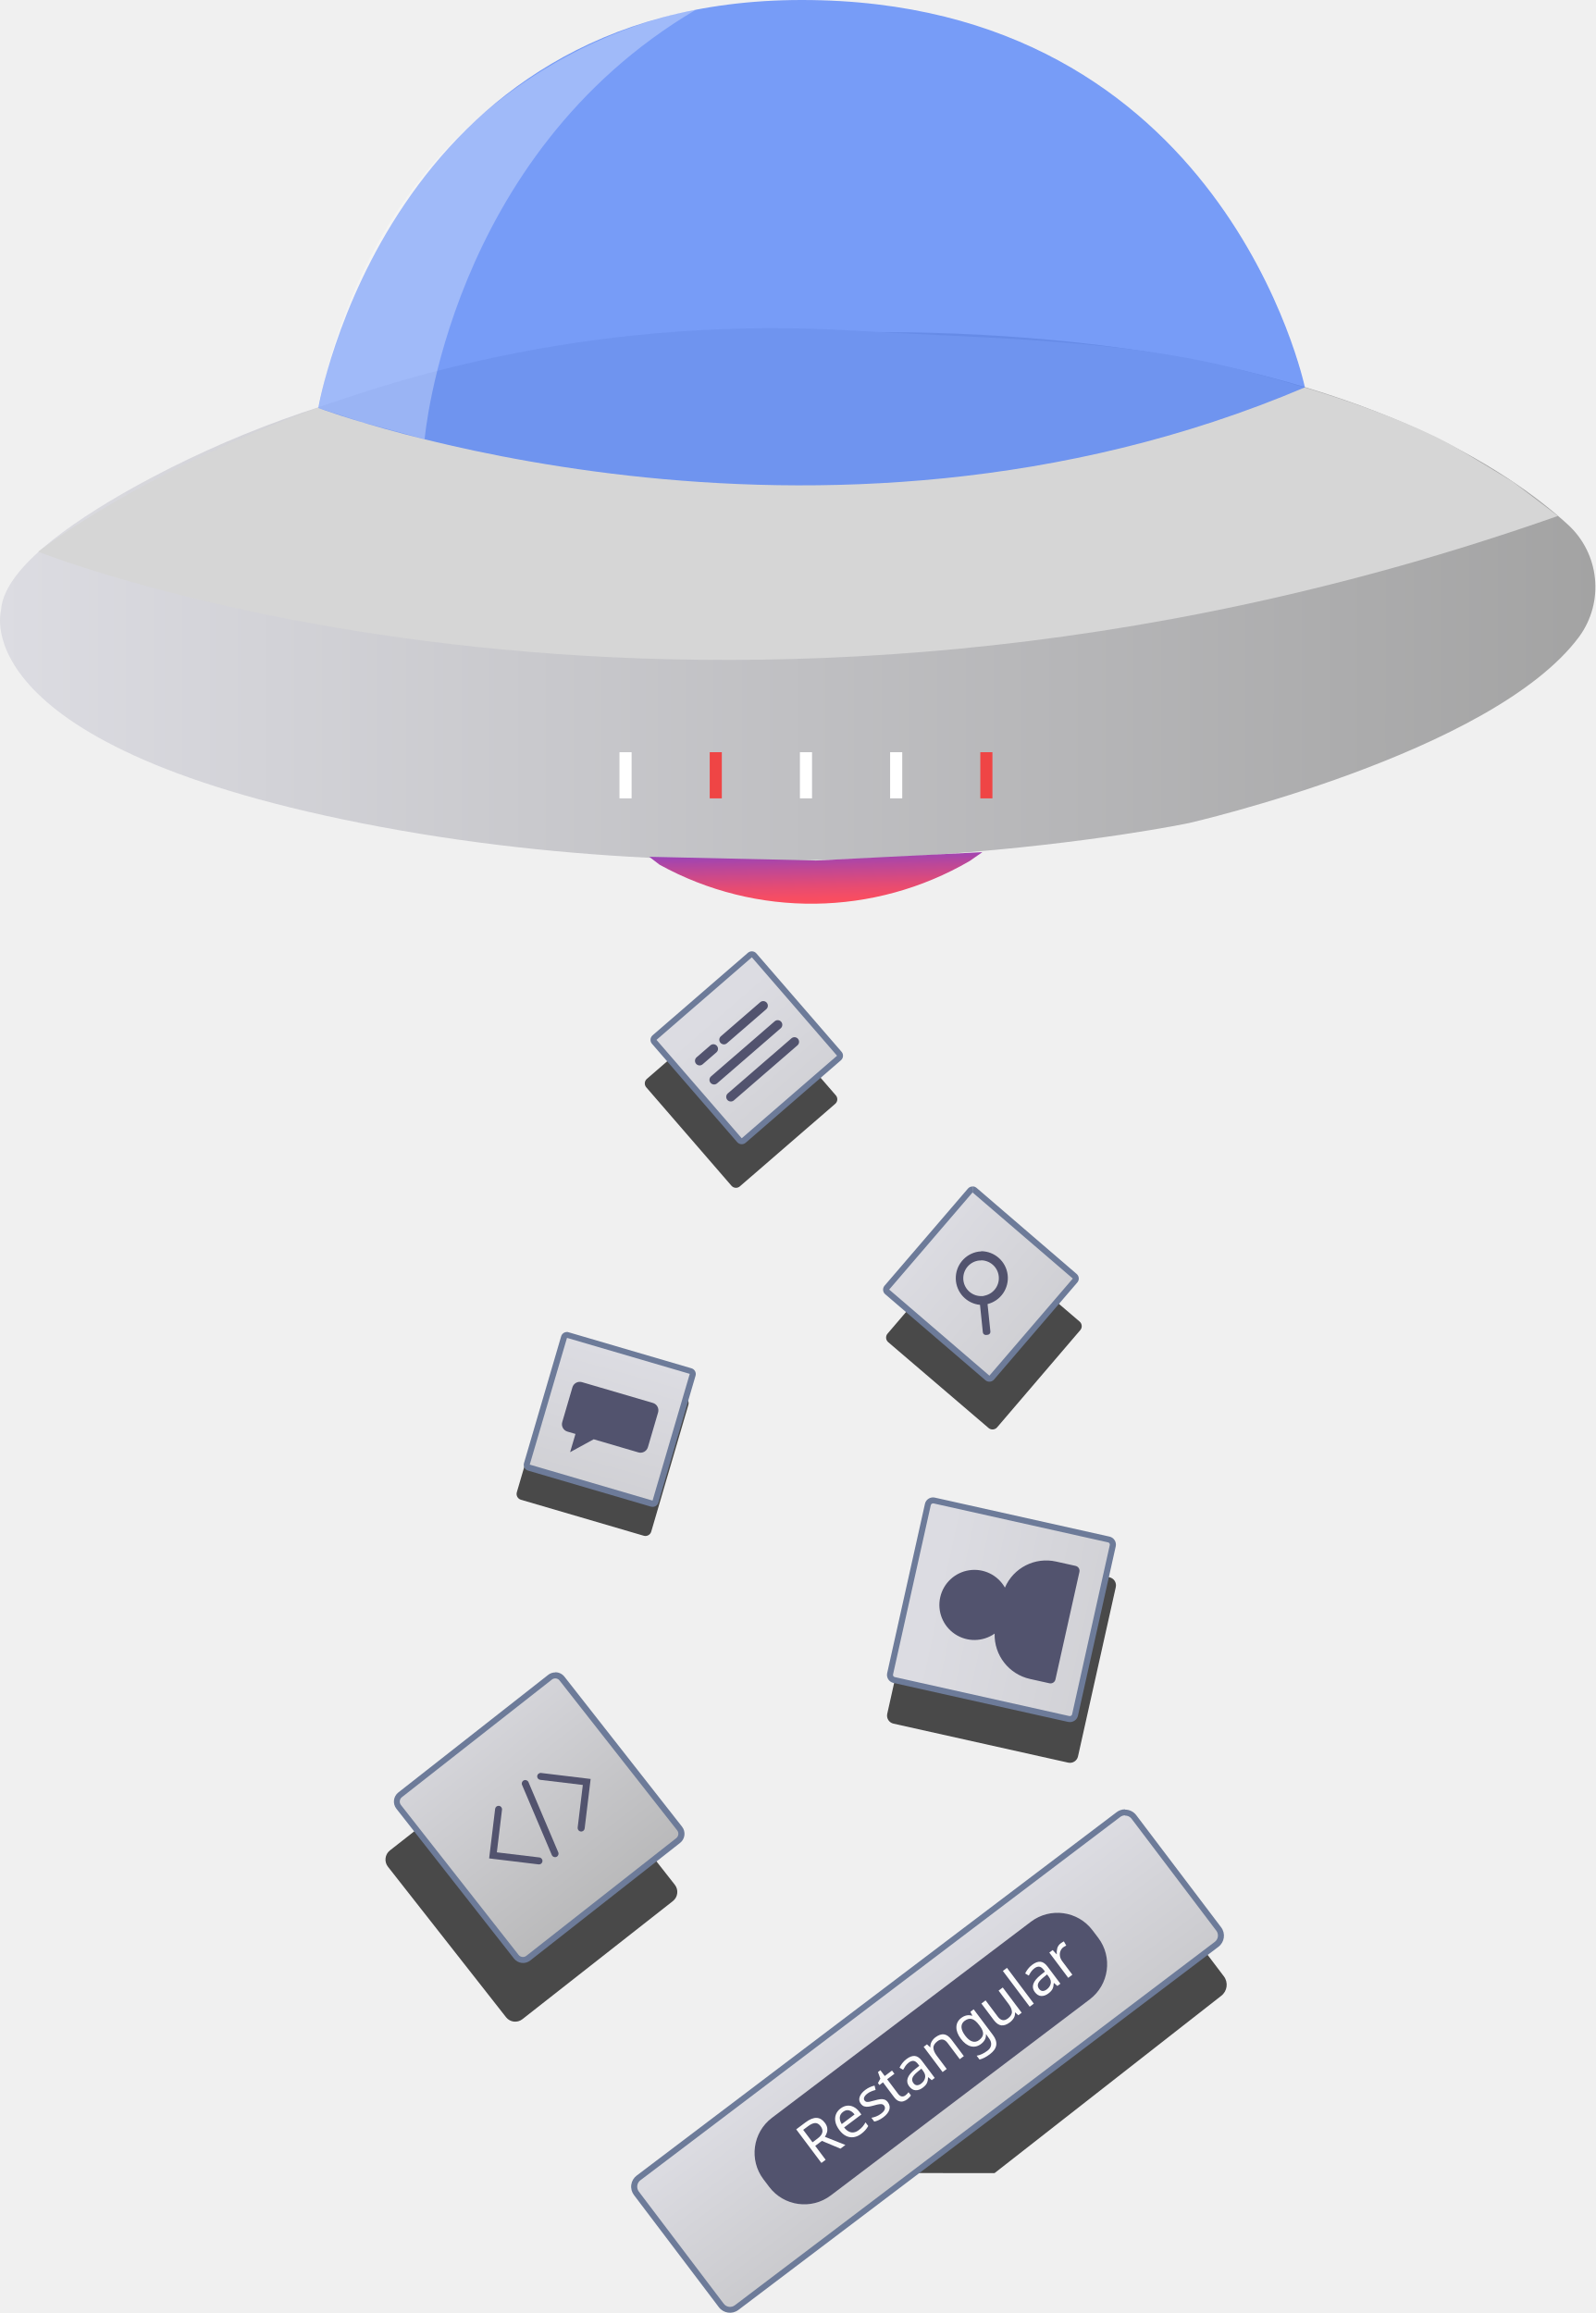
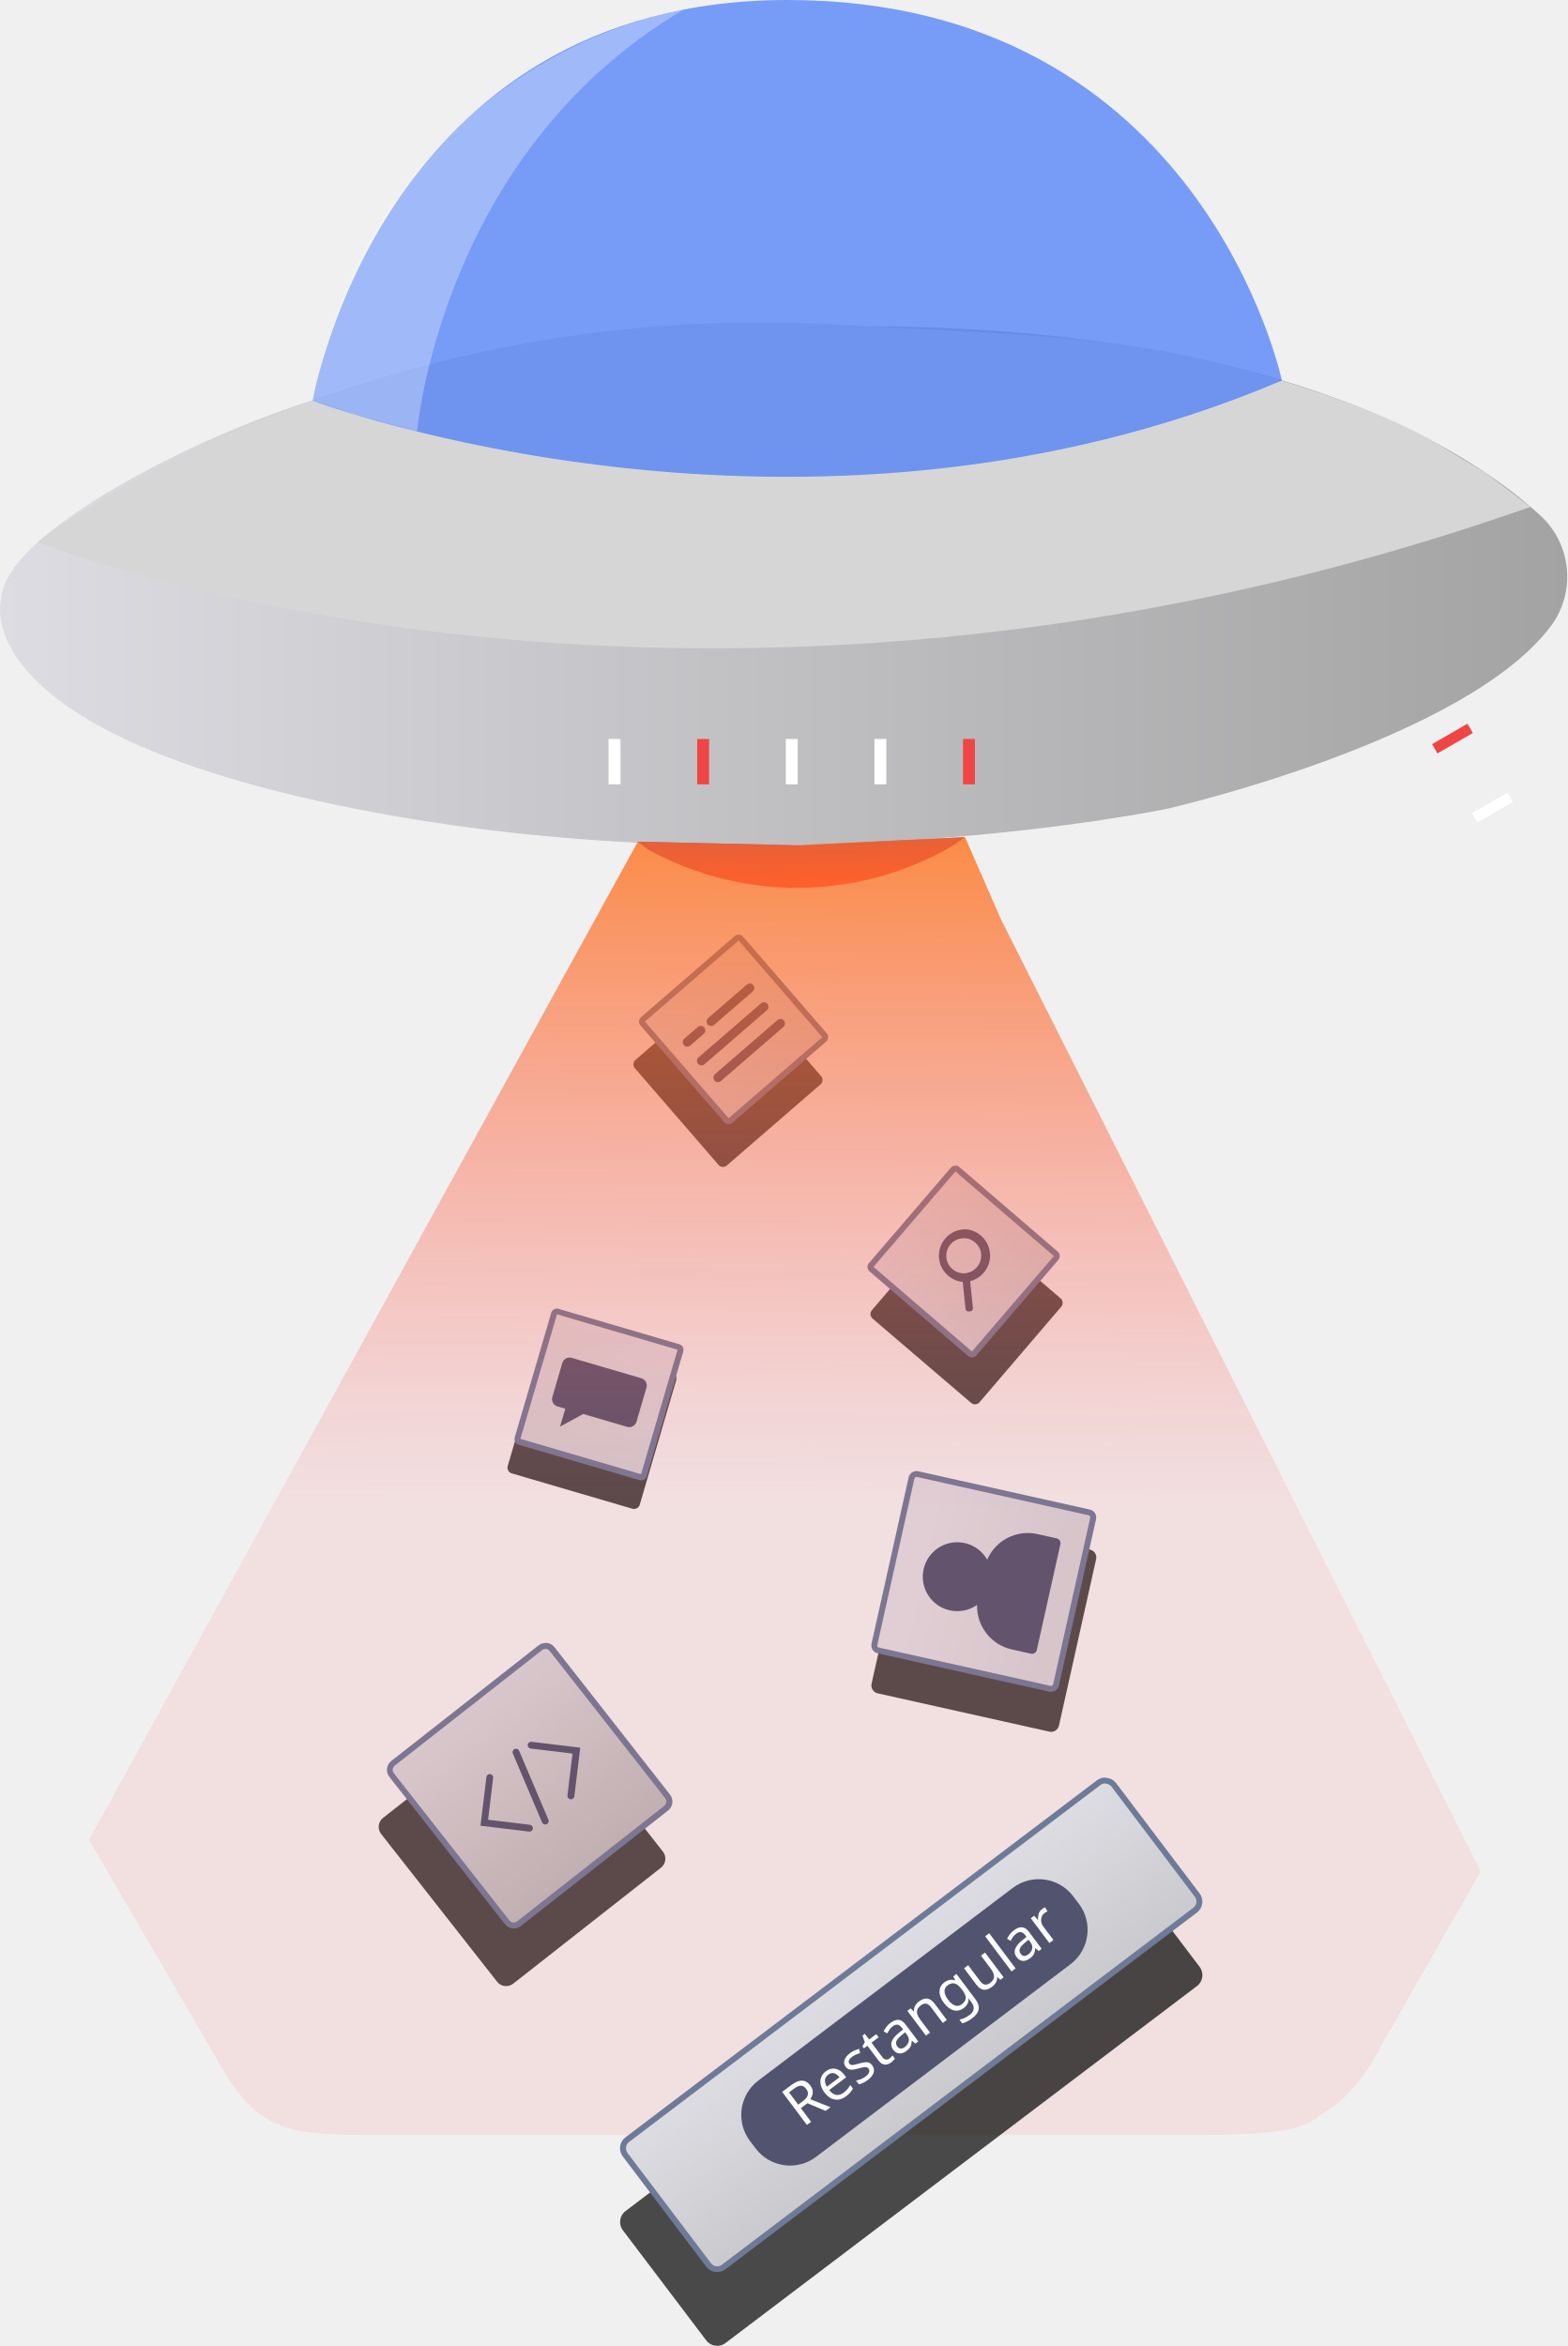
- <svg xmlns="http://www.w3.org/2000/svg" xmlns:xlink="http://www.w3.org/1999/xlink" viewBox="0 0 531.85 771.08">
+ <svg xmlns="http://www.w3.org/2000/svg" xmlns:xlink="http://www.w3.org/1999/xlink" viewBox="0 0 531.85 796.08">
  <defs>
-     <style>.cls-1{fill:#020202;}.cls-1,.cls-11{opacity:0.7;}.cls-2{fill:url(#linear-gradient);}.cls-3{fill:#6d7b99;}.cls-4{fill:#52536e;}.cls-5{fill:url(#linear-gradient-2);}.cls-6{fill:url(#linear-gradient-3);}.cls-7{fill:url(#linear-gradient-4);}.cls-8{fill:url(#linear-gradient-5);}.cls-9{fill:url(#linear-gradient-6);}.cls-10{fill:#d6d6d6;}.cls-11{fill:#4377f9;}.cls-12,.cls-14{fill:#fff;}.cls-12{opacity:0.3;}.cls-13{fill:url(#linear-gradient-7);}.cls-15{fill:#ef4545;}.cls-16{fill:url(#linear-gradient-8);}.cls-17{font-size:19.61px;fill:#fcfcfc;font-family:Avenir-Medium, Avenir;}</style>
+     <style>.cls-1,.cls-14{fill:#fff;}.cls-2{fill:#ef4545;}.cls-3{fill:#020202;}.cls-13,.cls-3{opacity:0.7;}.cls-4{fill:url(#linear-gradient);}.cls-5{fill:#6d7b99;}.cls-6{fill:#52536e;}.cls-7{fill:url(#linear-gradient-2);}.cls-8{fill:url(#linear-gradient-3);}.cls-9{fill:url(#linear-gradient-4);}.cls-10{fill:url(#linear-gradient-5);}.cls-11{fill:url(#linear-gradient-6);}.cls-12{fill:#d6d6d6;}.cls-13{fill:#4377f9;}.cls-14{opacity:0.3;}.cls-15{fill:url(#linear-gradient-7);}.cls-16{fill:url(#linear-gradient-8);}.cls-17{fill:url(#linear-gradient-9);}.cls-18{font-size:19.61px;fill:#fcfcfc;font-family:Avenir-Medium, Avenir;}</style>
    <linearGradient id="linear-gradient" x1="1165.04" y1="375.43" x2="1166.44" y2="536.58" gradientTransform="matrix(0.76, -0.65, 0.65, 0.76, -892.6, 810.99)" gradientUnits="userSpaceOnUse">
      <stop offset="0" stop-color="#dcdce2" />
      <stop offset="1" stop-color="#b2b2b2" />
    </linearGradient>
    <linearGradient id="linear-gradient-2" x1="-879.29" y1="1513.11" x2="-877.88" y2="1676.68" gradientTransform="matrix(0.96, 0.28, -0.28, 0.96, 1478.83, -753.8)" xlink:href="#linear-gradient" />
    <linearGradient id="linear-gradient-3" x1="1188.05" y1="33.14" x2="1180.43" y2="140.63" gradientTransform="translate(-756.11 1336.87) rotate(-42.18)" xlink:href="#linear-gradient" />
    <linearGradient id="linear-gradient-4" x1="1885.77" y1="1342.03" x2="1887.7" y2="1566.28" gradientTransform="matrix(0.22, -0.98, 0.98, 0.22, -1417.49, 2078.33)" xlink:href="#linear-gradient" />
    <linearGradient id="linear-gradient-5" x1="1130.17" y1="1010.88" x2="1131.58" y2="1174.45" gradientTransform="matrix(0.65, -0.76, 0.76, 0.65, -1193.69, 612.65)" xlink:href="#linear-gradient" />
    <linearGradient id="linear-gradient-6" y1="198.83" x2="531.85" y2="198.83" gradientUnits="userSpaceOnUse">
      <stop offset="0" stop-color="#dcdce2" />
      <stop offset="1" stop-color="#a3a3a3" />
    </linearGradient>
    <linearGradient id="linear-gradient-7" x1="272.35" y1="302.74" x2="271.82" y2="278.56" gradientUnits="userSpaceOnUse">
      <stop offset="0.03" stop-color="#ff4e5b" />
      <stop offset="0.16" stop-color="#f54d64" />
      <stop offset="0.17" stop-color="#f44d65" />
      <stop offset="0.31" stop-color="#e44b74" />
      <stop offset="0.58" stop-color="#ba479a" />
      <stop offset="0.96" stop-color="#7640d8" />
      <stop offset="1" stop-color="#6e3fe0" />
    </linearGradient>
-     <linearGradient id="linear-gradient-8" x1="32.39" y1="2555.8" x2="32.39" y2="2684.05" gradientTransform="matrix(0.8, -0.6, 0.6, 0.8, -1275.51, -1352.55)" xlink:href="#linear-gradient" />
+     <linearGradient id="linear-gradient-8" x1="268.66" y1="265.34" x2="267.1" y2="512.47" gradientUnits="userSpaceOnUse">
+       <stop offset="0.01" stop-color="#ff6c08" stop-opacity="0.8" />
+       <stop offset="0.2" stop-color="#ff661a" stop-opacity="0.65" />
+       <stop offset="0.58" stop-color="#ff593d" stop-opacity="0.36" />
+       <stop offset="0.86" stop-color="#ff5153" stop-opacity="0.17" />
+       <stop offset="1" stop-color="#ff4e5b" stop-opacity="0.1" />
+     </linearGradient>
+     <linearGradient id="linear-gradient-9" x1="32.39" y1="2555.8" x2="32.39" y2="2684.05" gradientTransform="matrix(0.8, -0.6, 0.6, 0.8, -1275.51, -1352.55)" xlink:href="#linear-gradient" />
  </defs>
  <g id="Layer_2" data-name="Layer 2">
    <g id="Art">
-       <rect class="cls-1" x="224.03" y="340.1" width="46.03" height="47.38" rx="1.99" ry="1.99" transform="translate(-177.84 250.45) rotate(-40.88)" />
-       <path class="cls-2" d="M247.25,380.45a1,1,0,0,1-.75-.34L218.1,347.3a1,1,0,0,1-.24-.72,1,1,0,0,1,.34-.68L250,318.38a1,1,0,0,1,.65-.24,1,1,0,0,1,.75.34l28.4,32.81a1,1,0,0,1-.1,1.4L247.9,380.21A1,1,0,0,1,247.25,380.45Z" />
-       <path class="cls-3" d="M250.64,319.14l28.4,32.8-31.78,27.52-28.41-32.8,31.79-27.52m0-2a2,2,0,0,0-1.31.49l-31.78,27.51a2,2,0,0,0-.21,2.82l28.41,32.8a2,2,0,0,0,1.51.69,2,2,0,0,0,1.3-.48l31.78-27.52a2,2,0,0,0,.21-2.81l-28.41-32.81a2,2,0,0,0-1.5-.69Z" />
-       <rect class="cls-4" x="233.09" y="349.24" width="31.13" height="3.08" rx="1.54" ry="1.54" transform="translate(-168.93 248.33) rotate(-40.88)" />
-       <rect class="cls-4" x="237.68" y="339.38" width="20.42" height="3.08" rx="1.54" ry="1.54" transform="translate(-162.67 245.42) rotate(-40.88)" />
-       <rect class="cls-4" x="230.95" y="350.07" width="9.16" height="3.08" rx="1.54" ry="1.54" transform="translate(-172.68 239.95) rotate(-40.88)" />
-       <rect class="cls-4" x="238.68" y="354.91" width="31.13" height="3.08" rx="1.54" ry="1.54" transform="translate(-171.28 253.38) rotate(-40.88)" />
-       <rect class="cls-1" x="177.52" y="458.88" width="46.69" height="48.06" rx="2.02" ry="2.02" transform="translate(143.9 -37) rotate(16.33)" />
-       <path class="cls-5" d="M217.53,501.31a.92.92,0,0,1-.29,0l-40.93-12a1,1,0,0,1-.61-.49,1,1,0,0,1-.08-.78L188,445.77a1,1,0,0,1,1-.74,1,1,0,0,1,.29.05l40.92,12a1,1,0,0,1,.69,1.27l-12.37,42.24A1,1,0,0,1,217.53,501.31Z" />
-       <path class="cls-3" d="M189,444v2l40.94,12-12.4,42.25-40.94-12L189,446.05a0,0,0,0,1,0,0v-2m0,0a2,2,0,0,0-1.94,1.46l-12.38,42.24a2,2,0,0,0,1.37,2.51l40.93,12a1.87,1.87,0,0,0,.57.08,2,2,0,0,0,1.94-1.45l12.37-42.24a2,2,0,0,0-1.37-2.51l-40.92-12A1.93,1.93,0,0,0,189,444Z" />
-       <path class="cls-4" d="M217.64,467.69,194,460.76a2.57,2.57,0,0,0-3.18,1.74l-3.39,11.58a2.55,2.55,0,0,0,1.74,3.17l2.67.78-1.79,6.08,7.86-4.3,14.9,4.37a2.56,2.56,0,0,0,3.18-1.74l3.39-11.57A2.56,2.56,0,0,0,217.64,467.69Z" />
-       <rect class="cls-1" x="139.31" y="588.1" width="71.22" height="71.22" rx="3.86" ry="3.86" transform="matrix(0.79, -0.62, 0.62, 0.79, -347.74, 241.04)" />
-       <path class="cls-6" d="M174.33,653.39a2.85,2.85,0,0,1-2.26-1.1l-39.19-49.95a2.77,2.77,0,0,1-.59-2.11,2.86,2.86,0,0,1,1.07-1.91l49.95-39.19a2.87,2.87,0,0,1,4,.48l39.2,49.95a2.86,2.86,0,0,1,.59,2.11,2.91,2.91,0,0,1-1.08,1.91l-49.95,39.19A2.78,2.78,0,0,1,174.33,653.39Z" />
-       <path class="cls-3" d="M185.07,559.52a1.82,1.82,0,0,1,1.47.71l39.2,49.95a1.82,1.82,0,0,1,.38,1.37,1.87,1.87,0,0,1-.7,1.24L175.47,652a1.81,1.81,0,0,1-1.14.4,1.85,1.85,0,0,1-1.47-.72l-39.2-49.95a1.86,1.86,0,0,1,.32-2.61l50-39.2a1.79,1.79,0,0,1,1.14-.39m0-2a3.82,3.82,0,0,0-2.38.82l-49.95,39.2a3.86,3.86,0,0,0-.65,5.42l39.2,49.95a3.85,3.85,0,0,0,5.42.65l49.95-39.2a3.85,3.85,0,0,0,.65-5.42l-39.2-50a3.84,3.84,0,0,0-3-1.47Z" />
-       <path class="cls-4" d="M193.57,610.56h0a1.18,1.18,0,0,1-1-1.3l1.72-14.21-14.21-1.71a1.17,1.17,0,0,1-1-1.29h0a1.17,1.17,0,0,1,1.3-1l16.52,2-2,16.52A1.16,1.16,0,0,1,193.57,610.56Z" />
-       <rect class="cls-4" x="178.87" y="592.42" width="2.33" height="27.73" rx="1.16" ry="1.16" transform="translate(-222.55 118.52) rotate(-23)" />
-       <path class="cls-4" d="M179.58,621.53l-16.52-2,2-16.52a1.15,1.15,0,0,1,1.29-1h0a1.16,1.16,0,0,1,1,1.29l-1.72,14.21,14.21,1.71a1.18,1.18,0,0,1,1,1.3h0A1.16,1.16,0,0,1,179.58,621.53Z" />
-       <rect class="cls-1" x="302.2" y="517.6" width="63.3" height="65.16" rx="2.74" ry="2.74" transform="translate(-275.82 756.22) rotate(-77.42)" />
-       <path class="cls-7" d="M356.67,573.08a1.69,1.69,0,0,1-.38,0l-58.24-13a1.75,1.75,0,0,1-1.32-2.08l12.59-56.43a1.74,1.74,0,0,1,1.7-1.36,1.69,1.69,0,0,1,.38,0l58.24,13a1.79,1.79,0,0,1,1.09.77,1.73,1.73,0,0,1,.23,1.31l-12.59,56.43A1.74,1.74,0,0,1,356.67,573.08Z" />
-       <path class="cls-3" d="M311,501.18a.44.44,0,0,1,.16,0l58.24,13a.74.74,0,0,1,.56.89L357.4,571.5a.76.76,0,0,1-.73.58h-.16l-58.24-13a.73.73,0,0,1-.56-.88l12.58-56.43a.76.76,0,0,1,.73-.58m0-2a2.75,2.75,0,0,0-2.68,2.14l-12.59,56.43a2.74,2.74,0,0,0,2.08,3.27l58.24,13a3.21,3.21,0,0,0,.6.06,2.74,2.74,0,0,0,2.68-2.14l12.59-56.43a2.74,2.74,0,0,0-2.08-3.27l-58.24-13a2.58,2.58,0,0,0-.6-.07Z" />
-       <path class="cls-4" d="M335,529.25a11.69,11.69,0,1,0-3.43,15.34,15.07,15.07,0,0,0,11.75,15.11l6.52,1.45a1.67,1.67,0,0,0,2-1.26l8-35.87a1.68,1.68,0,0,0-1.27-2l-6.52-1.45A15,15,0,0,0,335,529.25Z" />
-       <rect class="cls-1" x="304.57" y="420.86" width="46.69" height="48.06" rx="2.02" ry="2.02" transform="matrix(0.65, -0.76, 0.76, 0.65, -223.26, 404.04)" />
-       <path class="cls-8" d="M329.86,459.61a1,1,0,0,1-.66-.24L295.79,430.7a1,1,0,0,1-.11-1.44l27.77-32.36a1,1,0,0,1,.78-.36,1,1,0,0,1,.67.25l33.4,28.66a1,1,0,0,1,.11,1.44l-27.77,32.37A1,1,0,0,1,329.86,459.61Z" />
-       <path class="cls-3" d="M324.23,395.54l0,2,33.4,28.69-27.8,32.37-33.41-28.7,27.77-32.36h0v-2m0,0a2,2,0,0,0-1.53.71l-27.78,32.36a2,2,0,0,0,.22,2.85l33.41,28.67a2,2,0,0,0,1.31.48,2,2,0,0,0,1.54-.7l27.77-32.37a2,2,0,0,0-.22-2.85L325.55,396a2,2,0,0,0-1.32-.49Z" />
-       <path class="cls-4" d="M327.05,420.15a5.95,5.95,0,0,1,1.43,11.72l-.82.2-.85,0a5.95,5.95,0,0,1-.38-11.86c.2,0,.41,0,.62,0m0-3c-.31,0-.62,0-.93.05A8.95,8.95,0,0,0,326.7,435l.94,9.15a1,1,0,0,0,1,.89h.1l.53-.06a1,1,0,0,0,.89-1.09l-.95-9.15a8.95,8.95,0,0,0-2.15-17.63Z" />
-       <path class="cls-9" d="M.33,203.63s-13.19,45.9,126.43,72,269.6-1.25,269.6-1.25,101.26-23.14,130.13-62.2a28.16,28.16,0,0,0-3.87-37.35C503.14,157,455.27,124.4,358,114.08c-85-9-164,1.81-211.53,11.27a349.18,349.18,0,0,0-101.72,37C22.08,175,1,190.22.33,203.63Z" />
-       <path class="cls-10" d="M519.36,172C233.55,272.56,12.74,183.9,12.74,183.9S119.8,100.3,285,110.25c40.87,2.47,80.3,2.6,117.5,10.43,21.24,4.47,63.42,16.65,85,29.77l16.79,10.13Z" />
-       <path class="cls-11" d="M435,129.13C272,198.4,106.12,136,106.12,136S129.18,0,267.28,0C408.07,0,435,129.13,435,129.13Z" />
-       <path class="cls-12" d="M141.56,146.44S149.42,51.93,232,3.24C232,3.24,130,17.71,106.12,136l14.65,4.79Z" />
-       <path class="cls-13" d="M216.43,285.63l3.45,2.64A104.9,104.9,0,0,0,323.3,287l4.18-2.92L272,286.86Z" />
-       <rect class="cls-14" x="206.51" y="250.76" width="4.04" height="15.39" />
-       <rect class="cls-15" x="236.59" y="250.76" width="4.04" height="15.39" />
-       <rect class="cls-14" x="266.66" y="250.76" width="4.04" height="15.39" />
-       <rect class="cls-14" x="296.73" y="250.76" width="4.04" height="15.39" />
-       <rect class="cls-15" x="326.8" y="250.76" width="4.04" height="15.39" />
-       <path class="cls-1" d="M407.09,665.36l-75.55,59.09-67.65-.06c-2,1.54-16.37-14.85-17.92-16.89l-3.58.63c-1.55-2,20.19-.88,22.23-2.43l108.56-85.13a4.64,4.64,0,0,1,6.5.89L408,658.86A4.65,4.65,0,0,1,407.09,665.36Z" />
-       <path class="cls-16" d="M243.35,770.08a3.62,3.62,0,0,1-2.9-1.44l-28.31-37.4a3.6,3.6,0,0,1-.71-2.69,3.67,3.67,0,0,1,1.41-2.41L372.88,605a3.64,3.64,0,0,1,5.09.71l28.31,37.4a3.6,3.6,0,0,1,.71,2.69,3.67,3.67,0,0,1-1.41,2.4l-160,121.15A3.62,3.62,0,0,1,243.35,770.08Z" />
-       <path class="cls-3" d="M375.07,605.26h0a2.65,2.65,0,0,1,2.11,1l28.31,37.4a2.64,2.64,0,0,1-.52,3.69l-160,121.15a2.63,2.63,0,0,1-3.7-.51l-28.31-37.39a2.7,2.7,0,0,1-.51-2,2.64,2.64,0,0,1,1-1.74l160-121.15a2.6,2.6,0,0,1,1.59-.53m0-2a4.59,4.59,0,0,0-2.8.94l-160,121.15a4.62,4.62,0,0,0-.9,6.49l28.31,37.4a4.64,4.64,0,0,0,6.5.9L406.18,649a4.64,4.64,0,0,0,.9-6.5l-28.31-37.4a4.63,4.63,0,0,0-3.7-1.83Z" />
-       <rect class="cls-4" x="241.5" y="670.07" width="137.57" height="32.47" rx="14.65" ry="14.65" transform="translate(-351.34 326.39) rotate(-37.13)" />
-       <text class="cls-17" transform="matrix(0.8, -0.6, 0.6, 0.8, 272.3, 722.2)">Restangular</text>
+       <rect class="cls-1" x="504.61" y="267.12" width="3.64" height="13.86" transform="translate(522.33 849.65) rotate(-120)" />
+       <rect class="cls-2" x="485.96" y="248.78" width="13.86" height="3.64" transform="translate(-59.26 280.04) rotate(-30)" />
+       <rect class="cls-1" x="477.53" y="220.22" width="3.64" height="13.86" transform="matrix(-0.5, -0.87, 0.87, -0.5, 522.33, 755.84)" />
+       <rect class="cls-1" x="463.99" y="196.76" width="3.64" height="13.86" transform="translate(522.33 708.94) rotate(-120)" />
+       <rect class="cls-2" x="445.34" y="178.42" width="13.86" height="3.64" transform="translate(-29.53 250.3) rotate(-30)" />
+       <rect class="cls-3" x="224.03" y="340.1" width="46.03" height="47.38" rx="1.99" ry="1.99" transform="translate(-177.84 250.45) rotate(-40.88)" />
+       <path class="cls-4" d="M247.25,380.45a1,1,0,0,1-.75-.34L218.1,347.3a1,1,0,0,1-.24-.72,1,1,0,0,1,.34-.68L250,318.38a1,1,0,0,1,.65-.24,1,1,0,0,1,.75.34l28.4,32.81a1,1,0,0,1-.1,1.4L247.9,380.21A1,1,0,0,1,247.25,380.45Z" />
+       <path class="cls-5" d="M250.64,319.14l28.4,32.8-31.78,27.52-28.41-32.8,31.79-27.52m0-2a2,2,0,0,0-1.31.49l-31.78,27.51a2,2,0,0,0-.21,2.82l28.41,32.8a2,2,0,0,0,1.51.69,2,2,0,0,0,1.3-.48l31.78-27.52a2,2,0,0,0,.21-2.81l-28.41-32.81a2,2,0,0,0-1.5-.69Z" />
+       <rect class="cls-6" x="233.09" y="349.24" width="31.13" height="3.08" rx="1.54" ry="1.54" transform="translate(-168.93 248.33) rotate(-40.88)" />
+       <rect class="cls-6" x="237.68" y="339.38" width="20.42" height="3.08" rx="1.54" ry="1.54" transform="translate(-162.67 245.42) rotate(-40.88)" />
+       <rect class="cls-6" x="230.95" y="350.07" width="9.16" height="3.08" rx="1.54" ry="1.54" transform="translate(-172.68 239.95) rotate(-40.88)" />
+       <rect class="cls-6" x="238.68" y="354.91" width="31.13" height="3.08" rx="1.54" ry="1.54" transform="translate(-171.28 253.38) rotate(-40.88)" />
+       <rect class="cls-3" x="177.52" y="458.88" width="46.69" height="48.06" rx="2.02" ry="2.02" transform="translate(143.9 -37) rotate(16.33)" />
+       <path class="cls-7" d="M217.53,501.31a.92.92,0,0,1-.29,0l-40.93-12a1,1,0,0,1-.61-.49,1,1,0,0,1-.08-.78L188,445.77a1,1,0,0,1,1-.74,1,1,0,0,1,.29.05l40.92,12a1,1,0,0,1,.69,1.27l-12.37,42.24A1,1,0,0,1,217.53,501.31Z" />
+       <path class="cls-5" d="M189,444v2l40.94,12-12.4,42.25-40.94-12L189,446.05a0,0,0,0,1,0,0v-2m0,0a2,2,0,0,0-1.94,1.46l-12.38,42.24a2,2,0,0,0,1.37,2.51l40.93,12a1.87,1.87,0,0,0,.57.08,2,2,0,0,0,1.94-1.45l12.37-42.24a2,2,0,0,0-1.37-2.51l-40.92-12A1.93,1.93,0,0,0,189,444Z" />
+       <path class="cls-6" d="M217.64,467.69,194,460.76a2.57,2.57,0,0,0-3.18,1.74l-3.39,11.58a2.55,2.55,0,0,0,1.74,3.17l2.67.78-1.79,6.08,7.86-4.3,14.9,4.37a2.56,2.56,0,0,0,3.18-1.74l3.39-11.57A2.56,2.56,0,0,0,217.64,467.69Z" />
+       <rect class="cls-3" x="139.31" y="588.1" width="71.22" height="71.22" rx="3.86" ry="3.86" transform="matrix(0.79, -0.62, 0.62, 0.79, -347.74, 241.04)" />
+       <path class="cls-8" d="M174.33,653.39a2.85,2.85,0,0,1-2.26-1.1l-39.19-49.95a2.77,2.77,0,0,1-.59-2.11,2.86,2.86,0,0,1,1.07-1.91l49.95-39.19a2.87,2.87,0,0,1,4,.48l39.2,49.95a2.86,2.86,0,0,1,.59,2.11,2.91,2.91,0,0,1-1.08,1.91l-49.95,39.19A2.78,2.78,0,0,1,174.33,653.39Z" />
+       <path class="cls-5" d="M185.07,559.52a1.82,1.82,0,0,1,1.47.71l39.2,49.95a1.82,1.82,0,0,1,.38,1.37,1.87,1.87,0,0,1-.7,1.24L175.47,652a1.81,1.81,0,0,1-1.14.4,1.85,1.85,0,0,1-1.47-.72l-39.2-49.95a1.86,1.86,0,0,1,.32-2.61l50-39.2a1.79,1.79,0,0,1,1.14-.39m0-2a3.82,3.82,0,0,0-2.38.82l-49.95,39.2a3.86,3.86,0,0,0-.65,5.42l39.2,49.95a3.85,3.85,0,0,0,5.42.65l49.95-39.2a3.85,3.85,0,0,0,.65-5.42l-39.2-50a3.84,3.84,0,0,0-3-1.47Z" />
+       <path class="cls-6" d="M193.57,610.56h0a1.18,1.18,0,0,1-1-1.3l1.72-14.21-14.21-1.71a1.17,1.17,0,0,1-1-1.29h0a1.17,1.17,0,0,1,1.3-1l16.52,2-2,16.52A1.16,1.16,0,0,1,193.57,610.56Z" />
+       <rect class="cls-6" x="178.87" y="592.42" width="2.33" height="27.73" rx="1.16" ry="1.16" transform="translate(-222.55 118.52) rotate(-23)" />
+       <path class="cls-6" d="M179.58,621.53l-16.52-2,2-16.52a1.15,1.15,0,0,1,1.29-1h0a1.16,1.16,0,0,1,1,1.29l-1.72,14.21,14.21,1.71a1.18,1.18,0,0,1,1,1.3h0A1.16,1.16,0,0,1,179.58,621.53Z" />
+       <rect class="cls-3" x="302.2" y="517.6" width="63.3" height="65.16" rx="2.74" ry="2.74" transform="translate(-275.82 756.22) rotate(-77.42)" />
+       <path class="cls-9" d="M356.67,573.08a1.69,1.69,0,0,1-.38,0l-58.24-13a1.75,1.75,0,0,1-1.32-2.08l12.59-56.43a1.74,1.74,0,0,1,1.7-1.36,1.69,1.69,0,0,1,.38,0l58.24,13a1.79,1.79,0,0,1,1.09.77,1.73,1.73,0,0,1,.23,1.31l-12.59,56.43A1.74,1.74,0,0,1,356.67,573.08Z" />
+       <path class="cls-5" d="M311,501.18a.44.44,0,0,1,.16,0l58.24,13a.74.74,0,0,1,.56.89L357.4,571.5a.76.76,0,0,1-.73.58h-.16l-58.24-13a.73.73,0,0,1-.56-.88l12.58-56.43a.76.76,0,0,1,.73-.58m0-2a2.75,2.75,0,0,0-2.68,2.14l-12.59,56.43a2.74,2.74,0,0,0,2.08,3.27l58.24,13a3.21,3.21,0,0,0,.6.06,2.74,2.74,0,0,0,2.68-2.14l12.59-56.43a2.74,2.74,0,0,0-2.08-3.27l-58.24-13a2.58,2.58,0,0,0-.6-.07Z" />
+       <path class="cls-6" d="M335,529.25a11.69,11.69,0,1,0-3.43,15.34,15.07,15.07,0,0,0,11.75,15.11l6.52,1.45a1.67,1.67,0,0,0,2-1.26l8-35.87a1.68,1.68,0,0,0-1.27-2l-6.52-1.45A15,15,0,0,0,335,529.25Z" />
+       <rect class="cls-3" x="304.57" y="420.86" width="46.69" height="48.06" rx="2.02" ry="2.02" transform="matrix(0.65, -0.76, 0.76, 0.65, -223.26, 404.04)" />
+       <path class="cls-10" d="M329.86,459.61a1,1,0,0,1-.66-.24L295.79,430.7a1,1,0,0,1-.11-1.44l27.77-32.36a1,1,0,0,1,.78-.36,1,1,0,0,1,.67.25l33.4,28.66a1,1,0,0,1,.11,1.44l-27.77,32.37A1,1,0,0,1,329.86,459.61Z" />
+       <path class="cls-5" d="M324.23,395.54l0,2,33.4,28.69-27.8,32.37-33.41-28.7,27.77-32.36h0v-2m0,0a2,2,0,0,0-1.53.71l-27.78,32.36a2,2,0,0,0,.22,2.85l33.41,28.67a2,2,0,0,0,1.31.48,2,2,0,0,0,1.54-.7l27.77-32.37a2,2,0,0,0-.22-2.85L325.55,396a2,2,0,0,0-1.32-.49Z" />
+       <path class="cls-6" d="M327.05,420.15a5.95,5.95,0,0,1,1.43,11.72l-.82.2-.85,0a5.95,5.95,0,0,1-.38-11.86c.2,0,.41,0,.62,0m0-3c-.31,0-.62,0-.93.05A8.95,8.95,0,0,0,326.7,435l.94,9.15a1,1,0,0,0,1,.89h.1l.53-.06a1,1,0,0,0,.89-1.09l-.95-9.15a8.95,8.95,0,0,0-2.15-17.63Z" />
+       <path class="cls-11" d="M.33,203.63s-13.19,45.9,126.43,72,269.6-1.25,269.6-1.25,101.26-23.14,130.13-62.2a28.16,28.16,0,0,0-3.87-37.35C503.14,157,455.27,124.4,358,114.08c-85-9-164,1.81-211.53,11.27a349.18,349.18,0,0,0-101.72,37C22.08,175,1,190.22.33,203.63Z" />
+       <path class="cls-12" d="M519.36,172C233.55,272.56,12.74,183.9,12.74,183.9S119.8,100.3,285,110.25c40.87,2.47,80.3,2.6,117.5,10.43,21.24,4.47,63.42,16.65,85,29.77l16.79,10.13Z" />
+       <path class="cls-13" d="M435,129.13C272,198.4,106.12,136,106.12,136S129.18,0,267.28,0C408.07,0,435,129.13,435,129.13Z" />
+       <path class="cls-14" d="M141.56,146.44S149.42,51.93,232,3.24C232,3.24,130,17.71,106.12,136l14.65,4.79Z" />
+       <path class="cls-15" d="M216.43,285.63l3.45,2.64A104.9,104.9,0,0,0,323.3,287l4.18-2.92L272,286.86Z" />
+       <path class="cls-16" d="M339.75,312.12,502.49,635l-33.32,58.38s-7.15,15.85-19.23,23.1c-5.38,3.23-5.25,8-42.32,8H124c-25.65-.37-36.74-.75-50.4-25.76L30.23,624.34l186.2-338.71,53.05,1.17,58-2.72" />
+       <rect class="cls-1" x="206.51" y="250.76" width="4.04" height="15.39" />
+       <rect class="cls-2" x="236.59" y="250.76" width="4.04" height="15.39" />
+       <rect class="cls-1" x="266.66" y="250.76" width="4.04" height="15.39" />
+       <rect class="cls-1" x="296.73" y="250.76" width="4.04" height="15.39" />
+       <rect class="cls-2" x="326.8" y="250.76" width="4.04" height="15.39" />
+       <rect class="cls-3" x="204.21" y="684.07" width="210" height="56.18" rx="4.64" ry="4.64" transform="translate(-367.17 330.98) rotate(-37.13)" />
+       <path class="cls-17" d="M243.35,770.08a3.62,3.62,0,0,1-2.9-1.44l-28.31-37.4a3.6,3.6,0,0,1-.71-2.69,3.67,3.67,0,0,1,1.41-2.41L372.88,605a3.64,3.64,0,0,1,5.09.71l28.31,37.4a3.6,3.6,0,0,1,.71,2.69,3.67,3.67,0,0,1-1.41,2.4l-160,121.15A3.62,3.62,0,0,1,243.35,770.08Z" />
+       <path class="cls-5" d="M375.07,605.26h0a2.65,2.65,0,0,1,2.11,1l28.31,37.4a2.64,2.64,0,0,1-.52,3.69l-160,121.15a2.63,2.63,0,0,1-3.7-.51l-28.31-37.39a2.7,2.7,0,0,1-.51-2,2.64,2.64,0,0,1,1-1.74l160-121.15a2.6,2.6,0,0,1,1.59-.53m0-2a4.59,4.59,0,0,0-2.8.94l-160,121.15a4.62,4.62,0,0,0-.9,6.49l28.31,37.4a4.64,4.64,0,0,0,6.5.9L406.18,649a4.64,4.64,0,0,0,.9-6.5l-28.31-37.4a4.63,4.63,0,0,0-3.7-1.83Z" />
+       <rect class="cls-6" x="241.5" y="670.07" width="137.57" height="32.47" rx="14.65" ry="14.65" transform="translate(-351.34 326.39) rotate(-37.13)" />
+       <text class="cls-18" transform="matrix(0.8, -0.6, 0.6, 0.8, 272.3, 722.2)">Restangular</text>
    </g>
  </g>
</svg>
